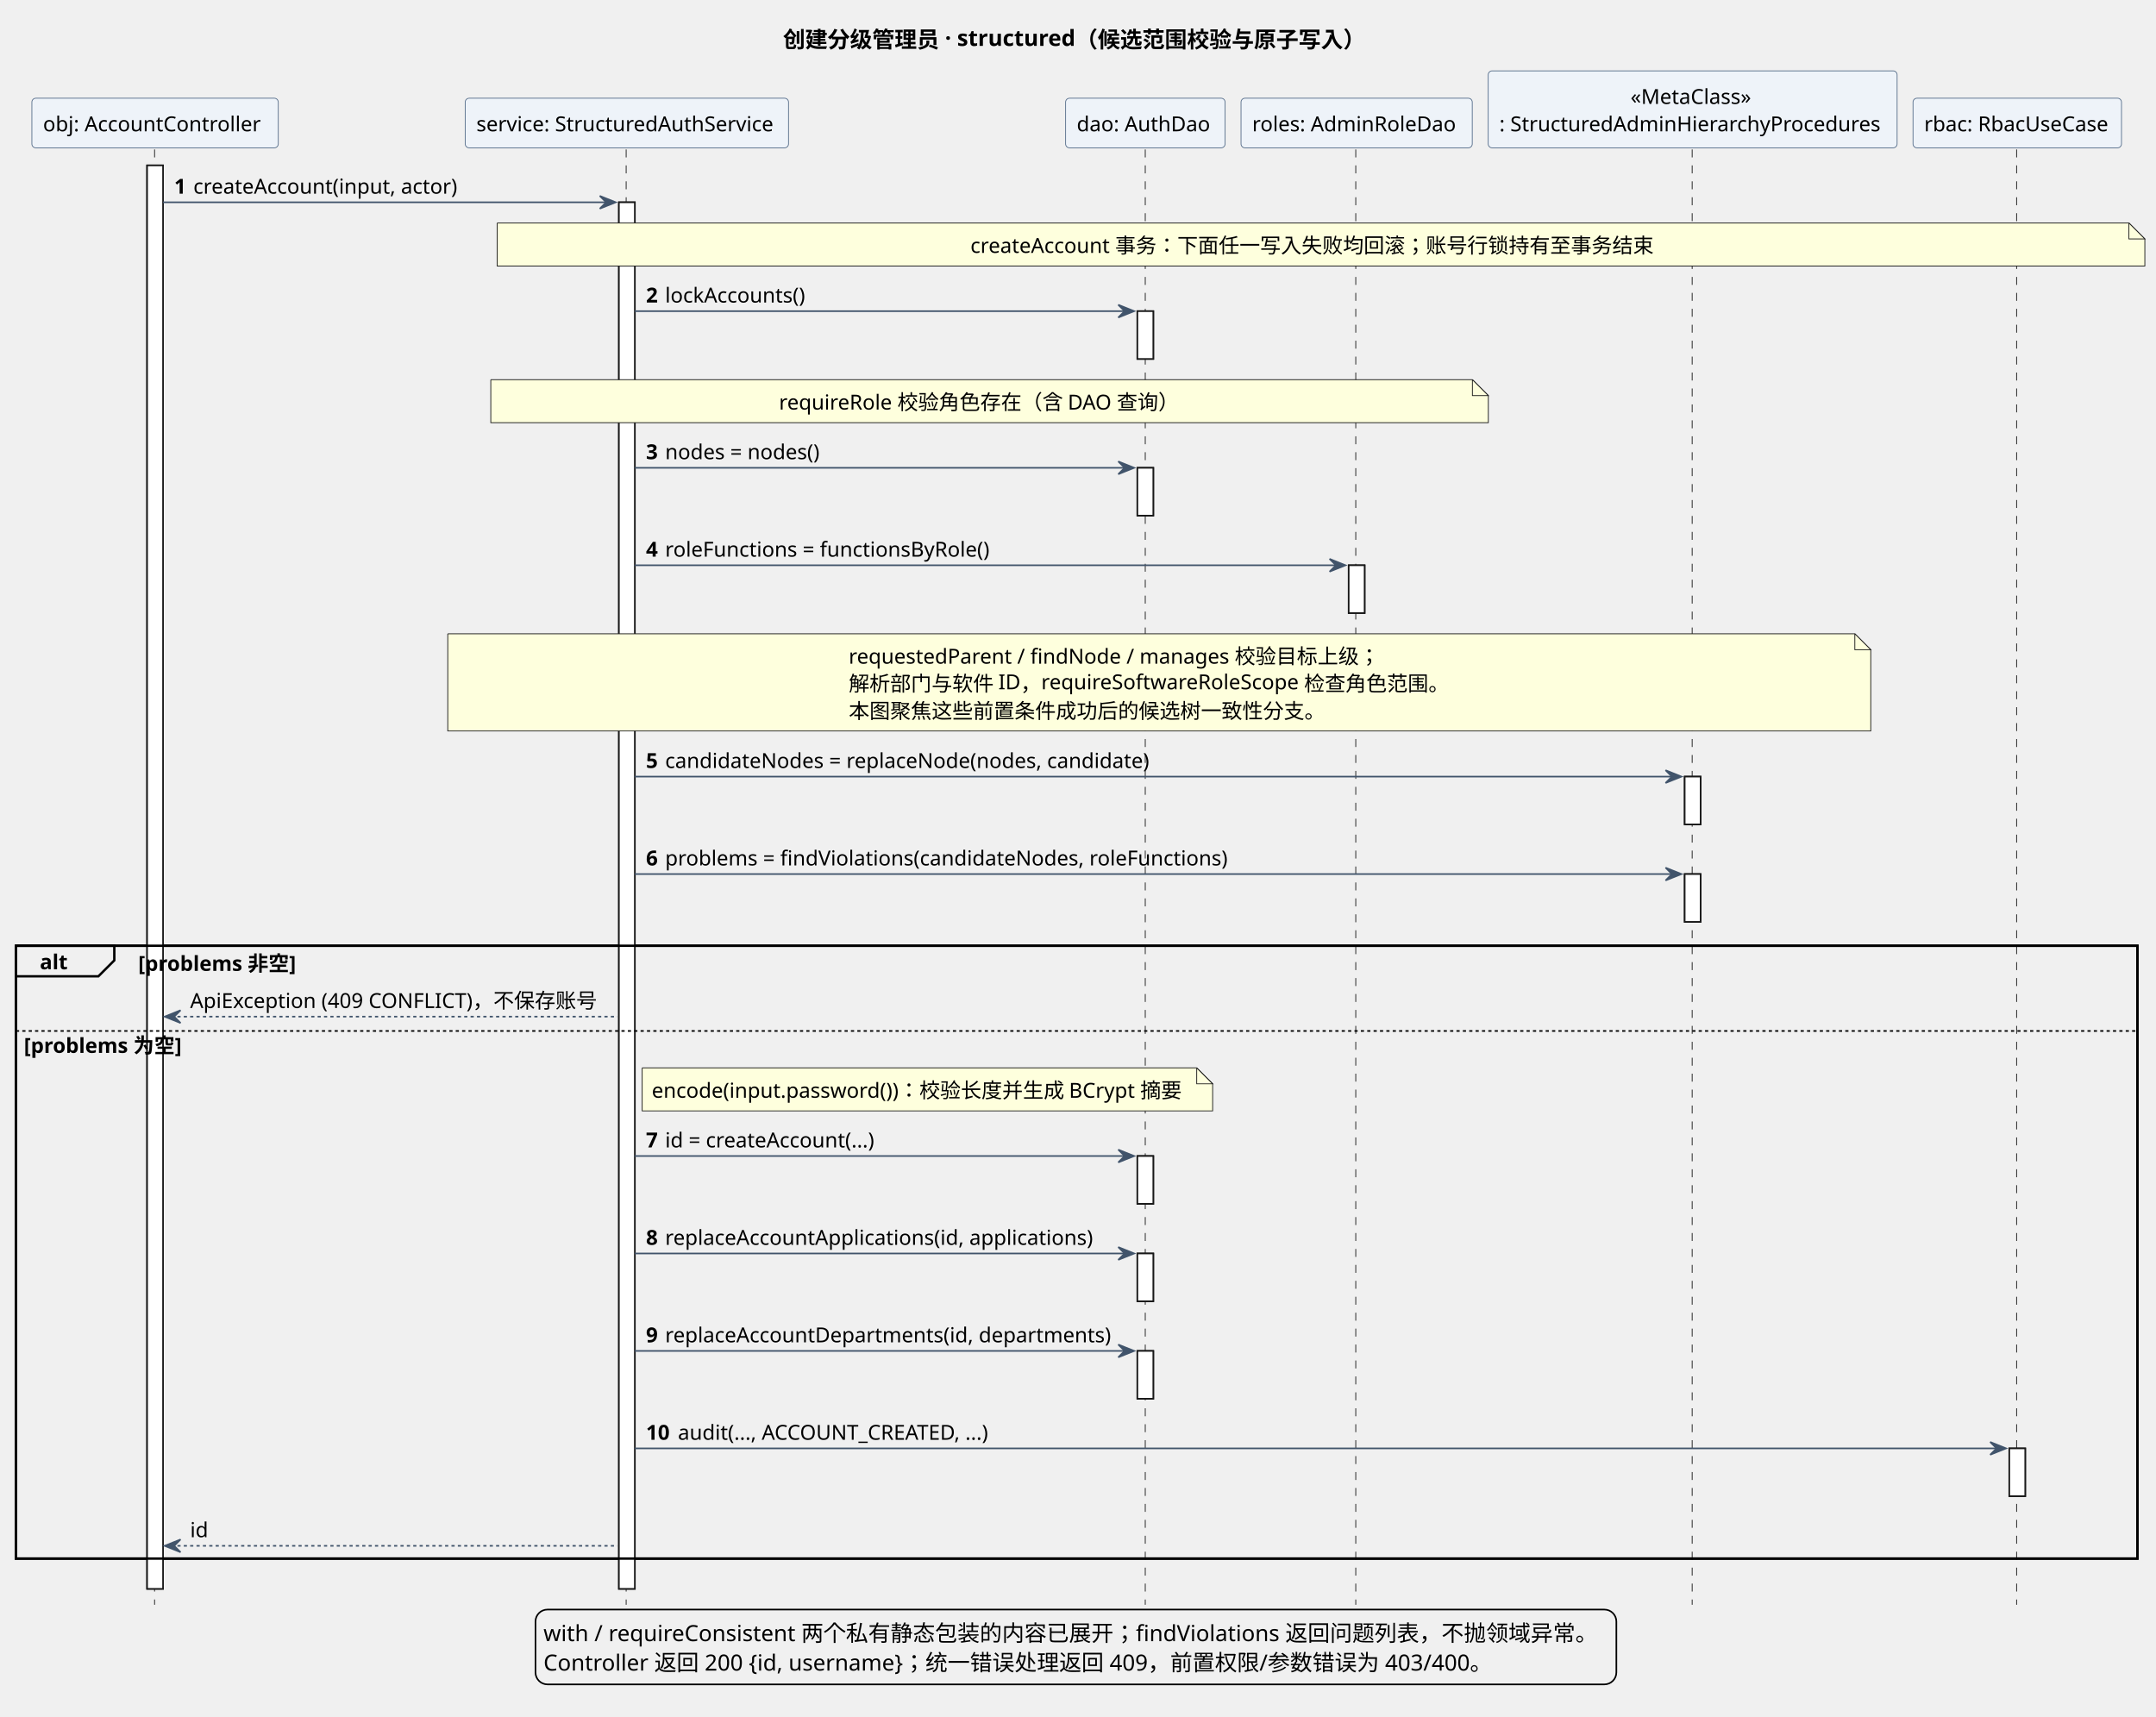
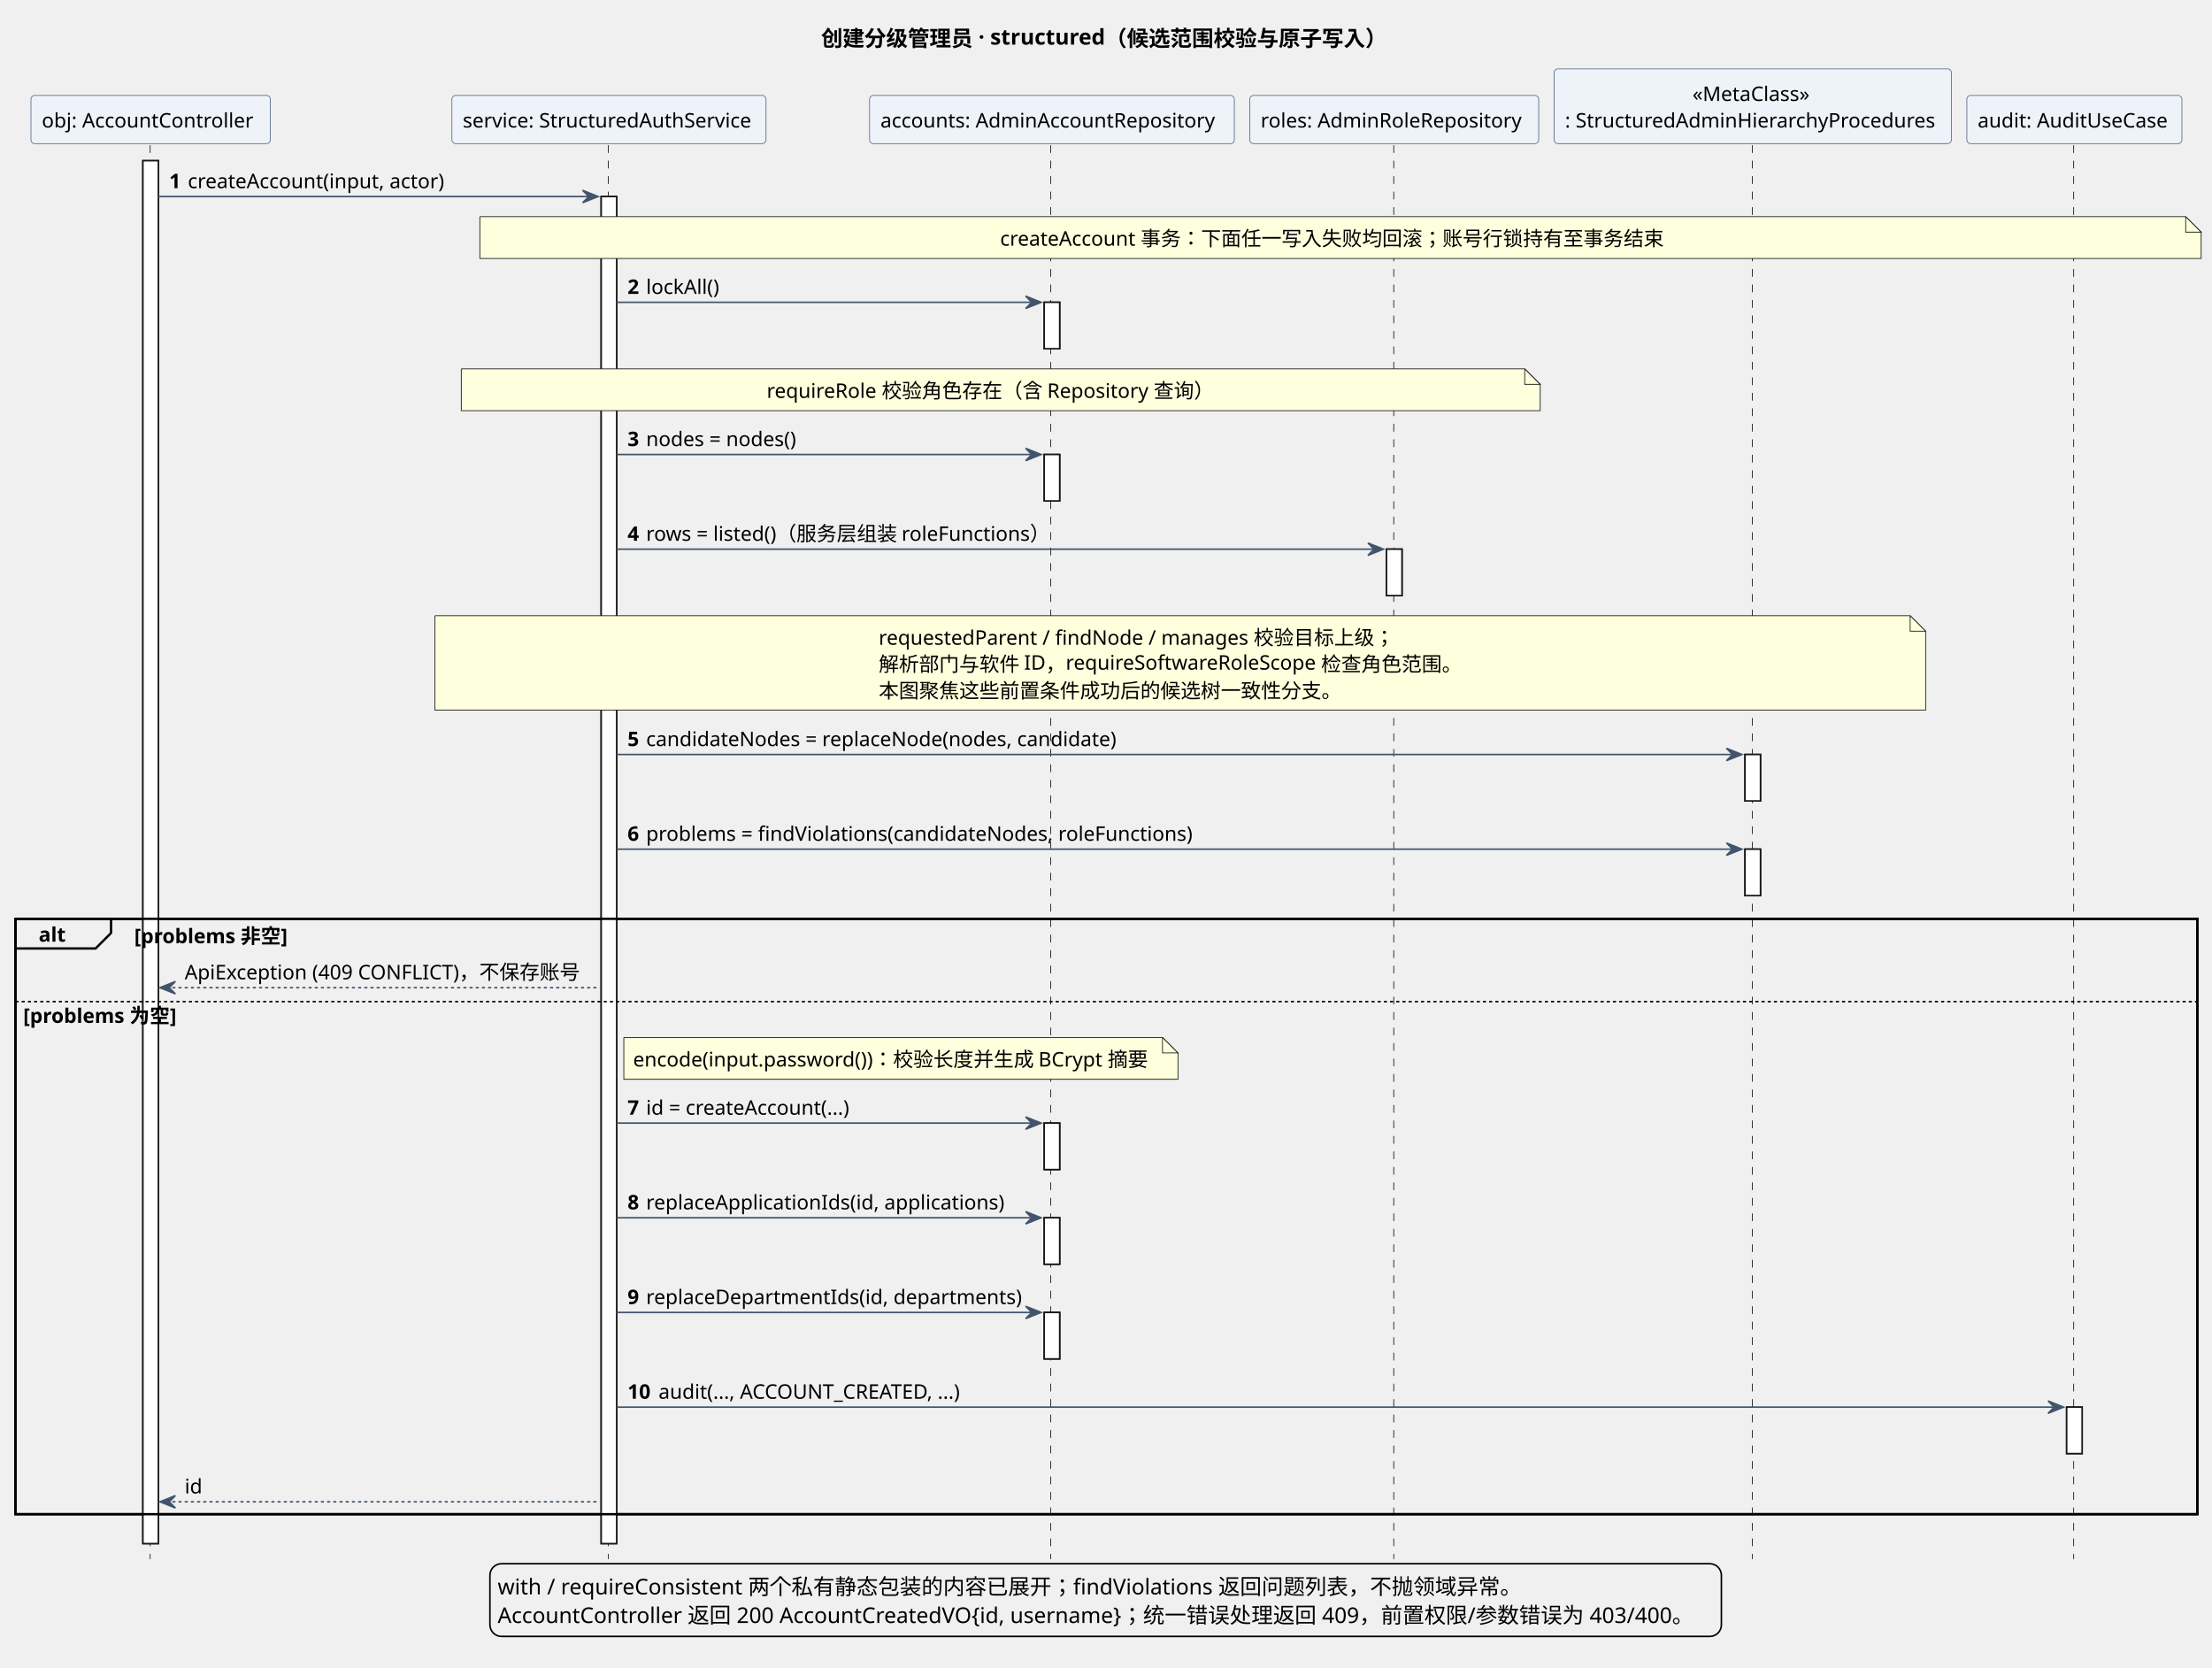
- <svg xmlns="http://www.w3.org/2000/svg" contentStyleType="text/css" data-diagram-type="SEQUENCE" height="1077px" preserveAspectRatio="none" style="width:1353px;height:1077px;background:#FFFFFF;" version="1.1" viewBox="0 0 1353 1077" width="1353px" zoomAndPan="magnify">
+ <svg xmlns="http://www.w3.org/2000/svg" contentStyleType="text/css" height="1077px" preserveAspectRatio="none" style="width:1429px;height:1077px;background:#FFFFFF;" version="1.1" viewBox="0 0 1429 1077" width="1429px" zoomAndPan="magnify">
  <defs />
  <g>
-     <text fill="#000000" font-family="Microsoft YaHei" font-size="14" font-weight="bold" lengthAdjust="spacing" textLength="367.691" x="491.351" y="29.814">创建分级管理员 · structured（候选范围校验与原子写入）</text>
-     <g>
-       <rect fill="#FFFFFF" height="893.312" style="stroke:#181818;stroke-width:1;" width="10" x="92.316" y="103.793" />
-     </g>
-     <g>
-       <rect fill="#FFFFFF" height="870.154" style="stroke:#181818;stroke-width:1;" width="10" x="388.392" y="126.951" />
-     </g>
-     <g>
-       <rect fill="#FFFFFF" height="30" style="stroke:#181818;stroke-width:1;" width="10" x="713.759" y="195.266" />
-     </g>
-     <g>
-       <rect fill="#FFFFFF" height="30" style="stroke:#181818;stroke-width:1;" width="10" x="713.759" y="293.582" />
-     </g>
-     <g>
-       <rect fill="#FFFFFF" height="30" style="stroke:#181818;stroke-width:1;" width="10" x="713.759" y="725.474" />
-     </g>
-     <g>
-       <rect fill="#FFFFFF" height="30" style="stroke:#181818;stroke-width:1;" width="10" x="713.759" y="786.632" />
-     </g>
-     <g>
-       <rect fill="#FFFFFF" height="30" style="stroke:#181818;stroke-width:1;" width="10" x="713.759" y="847.79" />
-     </g>
-     <g>
-       <rect fill="#FFFFFF" height="30" style="stroke:#181818;stroke-width:1;" width="10" x="846.364" y="354.739" />
-     </g>
-     <g>
-       <rect fill="#FFFFFF" height="30" style="stroke:#181818;stroke-width:1;" width="10" x="1057.223" y="487.37" />
-     </g>
-     <g>
-       <rect fill="#FFFFFF" height="30" style="stroke:#181818;stroke-width:1;" width="10" x="1057.223" y="548.528" />
-     </g>
-     <g>
-       <rect fill="#FFFFFF" height="30" style="stroke:#181818;stroke-width:1;" width="10" x="1260.935" y="908.947" />
-     </g>
-     <rect fill="transparent" height="384.577" style="stroke:#000000;stroke-width:1.5;" width="1331.342" x="10" y="593.528" />
-     <g>
-       <rect fill="transparent" height="913.312" width="8" x="93.316" y="93.793" />
-       <line style="stroke:#181818;stroke-width:0.5;stroke-dasharray:5.0,5.0;" x1="97" x2="97" y1="93.793" y2="1007.105" />
-     </g>
-     <g>
-       <rect fill="transparent" height="913.312" width="8" x="389.392" y="93.793" />
-       <line style="stroke:#181818;stroke-width:0.5;stroke-dasharray:5.0,5.0;" x1="392.948" x2="392.948" y1="93.793" y2="1007.105" />
-     </g>
-     <g>
-       <rect fill="transparent" height="913.312" width="8" x="714.759" y="93.793" />
-       <line style="stroke:#181818;stroke-width:0.5;stroke-dasharray:5.0,5.0;" x1="718.709" x2="718.709" y1="93.793" y2="1007.105" />
-     </g>
-     <g>
-       <rect fill="transparent" height="913.312" width="8" x="847.364" y="93.793" />
-       <line style="stroke:#181818;stroke-width:0.5;stroke-dasharray:5.0,5.0;" x1="850.808" x2="850.808" y1="93.793" y2="1007.105" />
-     </g>
-     <g>
-       <rect fill="transparent" height="913.312" width="8" x="1058.223" y="93.793" />
-       <line style="stroke:#181818;stroke-width:0.5;stroke-dasharray:5.0,5.0;" x1="1061.919" x2="1061.919" y1="93.793" y2="1007.105" />
-     </g>
-     <g>
-       <rect fill="transparent" height="913.312" width="8" x="1261.935" y="93.793" />
-       <line style="stroke:#181818;stroke-width:0.5;stroke-dasharray:5.0,5.0;" x1="1265.527" x2="1265.527" y1="93.793" y2="1007.105" />
-     </g>
+     <text fill="#000000" font-family="Microsoft YaHei" font-size="14" font-weight="bold" lengthAdjust="spacing" textLength="367.691" x="530.437" y="29.814">创建分级管理员 · structured（候选范围校验与原子写入）</text>
+     <rect fill="#FFFFFF" height="893.312" style="stroke:#181818;stroke-width:1.0;" width="10" x="92.316" y="103.793" />
+     <rect fill="#FFFFFF" height="870.154" style="stroke:#181818;stroke-width:1.0;" width="10" x="388.392" y="126.951" />
+     <rect fill="#FFFFFF" height="30" style="stroke:#181818;stroke-width:1.0;" width="10" x="674.581" y="195.266" />
+     <rect fill="#FFFFFF" height="30" style="stroke:#181818;stroke-width:1.0;" width="10" x="674.581" y="293.582" />
+     <rect fill="#FFFFFF" height="30" style="stroke:#181818;stroke-width:1.0;" width="10" x="674.581" y="725.474" />
+     <rect fill="#FFFFFF" height="30" style="stroke:#181818;stroke-width:1.0;" width="10" x="674.581" y="786.632" />
+     <rect fill="#FFFFFF" height="30" style="stroke:#181818;stroke-width:1.0;" width="10" x="674.581" y="847.79" />
+     <rect fill="#FFFFFF" height="30" style="stroke:#181818;stroke-width:1.0;" width="10" x="895.707" y="354.739" />
+     <rect fill="#FFFFFF" height="30" style="stroke:#181818;stroke-width:1.0;" width="10" x="1127.32" y="487.37" />
+     <rect fill="#FFFFFF" height="30" style="stroke:#181818;stroke-width:1.0;" width="10" x="1127.32" y="548.528" />
+     <rect fill="#FFFFFF" height="30" style="stroke:#181818;stroke-width:1.0;" width="10" x="1335.094" y="908.947" />
+     <rect fill="none" height="384.577" style="stroke:#000000;stroke-width:1.5;" width="1409.565" x="10" y="593.528" />
+     <line style="stroke:#181818;stroke-width:0.5;stroke-dasharray:5.0,5.0;" x1="97" x2="97" y1="93.793" y2="1007.105" />
+     <line style="stroke:#181818;stroke-width:0.5;stroke-dasharray:5.0,5.0;" x1="392.948" x2="392.948" y1="93.793" y2="1007.105" />
+     <line style="stroke:#181818;stroke-width:0.5;stroke-dasharray:5.0,5.0;" x1="678.763" x2="678.763" y1="93.793" y2="1007.105" />
+     <line style="stroke:#181818;stroke-width:0.5;stroke-dasharray:5.0,5.0;" x1="900.398" x2="900.398" y1="93.793" y2="1007.105" />
+     <line style="stroke:#181818;stroke-width:0.5;stroke-dasharray:5.0,5.0;" x1="1132.016" x2="1132.016" y1="93.793" y2="1007.105" />
+     <line style="stroke:#181818;stroke-width:0.5;stroke-dasharray:5.0,5.0;" x1="1339.624" x2="1339.624" y1="93.793" y2="1007.105" />
    <rect fill="#EEF3F9" height="31.158" rx="2.5" ry="2.5" style="stroke:#59708C;stroke-width:0.5;" width="154.632" x="20" y="61.635" />
    <text fill="#000000" font-family="Microsoft YaHei" font-size="13" lengthAdjust="spacing" textLength="140.632" x="27" y="82.391">obj: AccountController</text>
    <rect fill="#EEF3F9" height="31.158" rx="2.5" ry="2.5" style="stroke:#59708C;stroke-width:0.5;" width="202.887" x="291.948" y="61.635" />
    <text fill="#000000" font-family="Microsoft YaHei" font-size="13" lengthAdjust="spacing" textLength="188.887" x="298.948" y="82.391">service: StructuredAuthService</text>
-     <rect fill="#EEF3F9" height="31.158" rx="2.5" ry="2.5" style="stroke:#59708C;stroke-width:0.5;" width="100.1" x="668.709" y="61.635" />
-     <text fill="#000000" font-family="Microsoft YaHei" font-size="13" lengthAdjust="spacing" textLength="86.1" x="675.709" y="82.391">dao: AuthDao</text>
-     <rect fill="#EEF3F9" height="31.158" rx="2.5" ry="2.5" style="stroke:#59708C;stroke-width:0.5;" width="145.111" x="778.808" y="61.635" />
-     <text fill="#000000" font-family="Microsoft YaHei" font-size="13" lengthAdjust="spacing" textLength="131.111" x="785.808" y="82.391">roles: AdminRoleDao</text>
-     <rect fill="#EEF3F9" height="48.315" rx="2.5" ry="2.5" style="stroke:#59708C;stroke-width:0.5;" width="256.607" x="933.919" y="44.477" />
-     <text fill="#000000" font-family="Microsoft YaHei" font-size="13" lengthAdjust="spacing" textLength="77.93" x="1023.258" y="65.233">«MetaClass»</text>
-     <text fill="#000000" font-family="Microsoft YaHei" font-size="13" lengthAdjust="spacing" textLength="242.607" x="940.919" y="82.391">: StructuredAdminHierarchyProcedures</text>
-     <rect fill="#EEF3F9" height="31.158" rx="2.5" ry="2.5" style="stroke:#59708C;stroke-width:0.5;" width="130.816" x="1200.527" y="61.635" />
-     <text fill="#000000" font-family="Microsoft YaHei" font-size="13" lengthAdjust="spacing" textLength="116.816" x="1207.527" y="82.391">rbac: RbacUseCase</text>
-     <g>
-       <rect fill="#FFFFFF" height="893.312" style="stroke:#181818;stroke-width:1;" width="10" x="92.316" y="103.793" />
-     </g>
-     <g>
-       <rect fill="#FFFFFF" height="870.154" style="stroke:#181818;stroke-width:1;" width="10" x="388.392" y="126.951" />
-     </g>
-     <g>
-       <rect fill="#FFFFFF" height="30" style="stroke:#181818;stroke-width:1;" width="10" x="713.759" y="195.266" />
-     </g>
-     <g>
-       <rect fill="#FFFFFF" height="30" style="stroke:#181818;stroke-width:1;" width="10" x="713.759" y="293.582" />
-     </g>
-     <g>
-       <rect fill="#FFFFFF" height="30" style="stroke:#181818;stroke-width:1;" width="10" x="713.759" y="725.474" />
-     </g>
-     <g>
-       <rect fill="#FFFFFF" height="30" style="stroke:#181818;stroke-width:1;" width="10" x="713.759" y="786.632" />
-     </g>
-     <g>
-       <rect fill="#FFFFFF" height="30" style="stroke:#181818;stroke-width:1;" width="10" x="713.759" y="847.79" />
-     </g>
-     <g>
-       <rect fill="#FFFFFF" height="30" style="stroke:#181818;stroke-width:1;" width="10" x="846.364" y="354.739" />
-     </g>
-     <g>
-       <rect fill="#FFFFFF" height="30" style="stroke:#181818;stroke-width:1;" width="10" x="1057.223" y="487.37" />
-     </g>
-     <g>
-       <rect fill="#FFFFFF" height="30" style="stroke:#181818;stroke-width:1;" width="10" x="1057.223" y="548.528" />
-     </g>
-     <g>
-       <rect fill="#FFFFFF" height="30" style="stroke:#181818;stroke-width:1;" width="10" x="1260.935" y="908.947" />
-     </g>
-     <polygon fill="#41546B" points="376.392,122.951,386.392,126.951,376.392,130.951,380.392,126.951" style="stroke:#41546B;stroke-width:1;" />
-     <line style="stroke:#41546B;stroke-width:1;" x1="102.316" x2="382.392" y1="126.951" y2="126.951" />
+     <rect fill="#EEF3F9" height="31.158" rx="2.5" ry="2.5" style="stroke:#59708C;stroke-width:0.5;" width="235.635" x="561.763" y="61.635" />
+     <text fill="#000000" font-family="Microsoft YaHei" font-size="13" lengthAdjust="spacing" textLength="221.635" x="568.763" y="82.391">accounts: AdminAccountRepository</text>
+     <rect fill="#EEF3F9" height="31.158" rx="2.5" ry="2.5" style="stroke:#59708C;stroke-width:0.5;" width="186.618" x="807.398" y="61.635" />
+     <text fill="#000000" font-family="Microsoft YaHei" font-size="13" lengthAdjust="spacing" textLength="172.618" x="814.398" y="82.391">roles: AdminRoleRepository</text>
+     <rect fill="#EEF3F9" height="48.315" rx="2.5" ry="2.5" style="stroke:#59708C;stroke-width:0.5;" width="256.607" x="1004.016" y="44.477" />
+     <text fill="#000000" font-family="Microsoft YaHei" font-size="13" lengthAdjust="spacing" textLength="77.93" x="1093.355" y="65.233">«MetaClass»</text>
+     <text fill="#000000" font-family="Microsoft YaHei" font-size="13" lengthAdjust="spacing" textLength="242.607" x="1011.016" y="82.391">: StructuredAdminHierarchyProcedures</text>
+     <rect fill="#EEF3F9" height="31.158" rx="2.5" ry="2.5" style="stroke:#59708C;stroke-width:0.5;" width="138.941" x="1270.624" y="61.635" />
+     <text fill="#000000" font-family="Microsoft YaHei" font-size="13" lengthAdjust="spacing" textLength="124.941" x="1277.624" y="82.391">audit: AuditUseCase</text>
+     <rect fill="#FFFFFF" height="893.312" style="stroke:#181818;stroke-width:1.0;" width="10" x="92.316" y="103.793" />
+     <rect fill="#FFFFFF" height="870.154" style="stroke:#181818;stroke-width:1.0;" width="10" x="388.392" y="126.951" />
+     <rect fill="#FFFFFF" height="30" style="stroke:#181818;stroke-width:1.0;" width="10" x="674.581" y="195.266" />
+     <rect fill="#FFFFFF" height="30" style="stroke:#181818;stroke-width:1.0;" width="10" x="674.581" y="293.582" />
+     <rect fill="#FFFFFF" height="30" style="stroke:#181818;stroke-width:1.0;" width="10" x="674.581" y="725.474" />
+     <rect fill="#FFFFFF" height="30" style="stroke:#181818;stroke-width:1.0;" width="10" x="674.581" y="786.632" />
+     <rect fill="#FFFFFF" height="30" style="stroke:#181818;stroke-width:1.0;" width="10" x="674.581" y="847.79" />
+     <rect fill="#FFFFFF" height="30" style="stroke:#181818;stroke-width:1.0;" width="10" x="895.707" y="354.739" />
+     <rect fill="#FFFFFF" height="30" style="stroke:#181818;stroke-width:1.0;" width="10" x="1127.32" y="487.37" />
+     <rect fill="#FFFFFF" height="30" style="stroke:#181818;stroke-width:1.0;" width="10" x="1127.32" y="548.528" />
+     <rect fill="#FFFFFF" height="30" style="stroke:#181818;stroke-width:1.0;" width="10" x="1335.094" y="908.947" />
+     <polygon fill="#41546B" points="376.392,122.951,386.392,126.951,376.392,130.951,380.392,126.951" style="stroke:#41546B;stroke-width:1.0;" />
+     <line style="stroke:#41546B;stroke-width:1.0;" x1="102.316" x2="382.392" y1="126.951" y2="126.951" />
    <text fill="#000000" font-family="Microsoft YaHei" font-size="13" font-weight="bold" lengthAdjust="spacing" textLength="8.017" x="109.316" y="121.548">1</text>
    <text fill="#000000" font-family="Microsoft YaHei" font-size="13" lengthAdjust="spacing" textLength="169.641" x="121.333" y="121.548">createAccount(input, actor)</text>
-     <path d="M312,139.951 L312,166.951 L1346,166.951 L1346,149.951 L1336,139.951 L312,139.951 " fill="#FEFFDD" style="stroke:#181818;stroke-width:0.5;" />
-     <path d="M1336,139.951 L1336,149.951 L1346,149.951 L1336,139.951 " fill="#FEFFDD" style="stroke:#181818;stroke-width:0.5;" />
-     <text fill="#000000" font-family="Microsoft YaHei" font-size="13" lengthAdjust="spacing" textLength="431.425" x="608.985" y="158.706">createAccount 事务：下面任一写入失败均回滚；账号行锁持有至事务结束</text>
-     <polygon fill="#41546B" points="701.759,191.266,711.759,195.266,701.759,199.266,705.759,195.266" style="stroke:#41546B;stroke-width:1;" />
-     <line style="stroke:#41546B;stroke-width:1;" x1="398.392" x2="707.759" y1="195.266" y2="195.266" />
+     <path d="M310,139.951 L310,166.951 L1422,166.951 L1422,149.951 L1412,139.951 L310,139.951 " fill="#FEFFDD" style="stroke:#181818;stroke-width:0.5;" />
+     <path d="M1412,139.951 L1412,149.951 L1422,149.951 L1412,139.951 " fill="#FEFFDD" style="stroke:#181818;stroke-width:0.5;" />
+     <text fill="#000000" font-family="Microsoft YaHei" font-size="13" lengthAdjust="spacing" textLength="431.425" x="646.096" y="158.706">createAccount 事务：下面任一写入失败均回滚；账号行锁持有至事务结束</text>
+     <polygon fill="#41546B" points="662.581,191.266,672.581,195.266,662.581,199.266,666.581,195.266" style="stroke:#41546B;stroke-width:1.0;" />
+     <line style="stroke:#41546B;stroke-width:1.0;" x1="398.392" x2="668.581" y1="195.266" y2="195.266" />
    <text fill="#000000" font-family="Microsoft YaHei" font-size="13" font-weight="bold" lengthAdjust="spacing" textLength="8.017" x="405.392" y="189.864">2</text>
-     <text fill="#000000" font-family="Microsoft YaHei" font-size="13" lengthAdjust="spacing" textLength="91.336" x="417.409" y="189.864">lockAccounts()</text>
-     <path d="M308,238.266 L308,265.266 L934,265.266 L934,248.266 L924,238.266 L308,238.266 " fill="#FEFFDD" style="stroke:#181818;stroke-width:0.5;" />
-     <path d="M924,238.266 L924,248.266 L934,248.266 L924,238.266 " fill="#FEFFDD" style="stroke:#181818;stroke-width:0.5;" />
-     <text fill="#000000" font-family="Microsoft YaHei" font-size="13" lengthAdjust="spacing" textLength="256.236" x="488.868" y="257.022">requireRole 校验角色存在（含 DAO 查询）</text>
-     <polygon fill="#41546B" points="701.759,289.582,711.759,293.582,701.759,297.582,705.759,293.582" style="stroke:#41546B;stroke-width:1;" />
-     <line style="stroke:#41546B;stroke-width:1;" x1="398.392" x2="707.759" y1="293.582" y2="293.582" />
+     <text fill="#000000" font-family="Microsoft YaHei" font-size="13" lengthAdjust="spacing" textLength="50.07" x="417.409" y="189.864">lockAll()</text>
+     <path d="M298,238.266 L298,265.266 L995,265.266 L995,248.266 L985,238.266 L298,238.266 " fill="#FEFFDD" style="stroke:#181818;stroke-width:0.5;" />
+     <path d="M985,238.266 L985,248.266 L995,248.266 L985,238.266 " fill="#FEFFDD" style="stroke:#181818;stroke-width:0.5;" />
+     <text fill="#000000" font-family="Microsoft YaHei" font-size="13" lengthAdjust="spacing" textLength="293.452" x="495.308" y="257.022">requireRole 校验角色存在（含 Repository 查询）</text>
+     <polygon fill="#41546B" points="662.581,289.582,672.581,293.582,662.581,297.582,666.581,293.582" style="stroke:#41546B;stroke-width:1.0;" />
+     <line style="stroke:#41546B;stroke-width:1.0;" x1="398.392" x2="668.581" y1="293.582" y2="293.582" />
    <text fill="#000000" font-family="Microsoft YaHei" font-size="13" font-weight="bold" lengthAdjust="spacing" textLength="8.017" x="405.392" y="288.179">3</text>
    <text fill="#000000" font-family="Microsoft YaHei" font-size="13" lengthAdjust="spacing" textLength="101.988" x="417.409" y="288.179">nodes = nodes()</text>
-     <polygon fill="#41546B" points="834.364,350.739,844.364,354.739,834.364,358.739,838.364,354.739" style="stroke:#41546B;stroke-width:1;" />
-     <line style="stroke:#41546B;stroke-width:1;" x1="398.392" x2="840.364" y1="354.739" y2="354.739" />
+     <polygon fill="#41546B" points="883.707,350.739,893.707,354.739,883.707,358.739,887.707,354.739" style="stroke:#41546B;stroke-width:1.0;" />
+     <line style="stroke:#41546B;stroke-width:1.0;" x1="398.392" x2="889.707" y1="354.739" y2="354.739" />
    <text fill="#000000" font-family="Microsoft YaHei" font-size="13" font-weight="bold" lengthAdjust="spacing" textLength="8.017" x="405.392" y="349.337">4</text>
-     <text fill="#000000" font-family="Microsoft YaHei" font-size="13" lengthAdjust="spacing" textLength="210.393" x="417.409" y="349.337">roleFunctions = functionsByRole()</text>
-     <path d="M281,397.739 L281,458.739 L1174,458.739 L1174,407.739 L1164,397.739 L281,397.739 " fill="#FEFFDD" style="stroke:#181818;stroke-width:0.5;" />
-     <path d="M1164,397.739 L1164,407.739 L1174,407.739 L1164,397.739 " fill="#FEFFDD" style="stroke:#181818;stroke-width:0.5;" />
-     <text fill="#000000" font-family="Microsoft YaHei" font-size="13" lengthAdjust="spacing" textLength="339.358" x="532.618" y="416.495">requestedParent / findNode / manages 校验目标上级；</text>
-     <text fill="#000000" font-family="Microsoft YaHei" font-size="13" lengthAdjust="spacing" textLength="381.342" x="532.618" y="433.652">解析部门与软件 ID，requireSoftwareRoleScope 检查角色范围。</text>
-     <text fill="#000000" font-family="Microsoft YaHei" font-size="13" lengthAdjust="spacing" textLength="299" x="532.618" y="450.81">本图聚焦这些前置条件成功后的候选树一致性分支。</text>
-     <polygon fill="#41546B" points="1045.223,483.37,1055.223,487.37,1045.223,491.37,1049.223,487.37" style="stroke:#41546B;stroke-width:1;" />
-     <line style="stroke:#41546B;stroke-width:1;" x1="398.392" x2="1051.223" y1="487.37" y2="487.37" />
+     <text fill="#000000" font-family="Microsoft YaHei" font-size="13" lengthAdjust="spacing" textLength="267.954" x="417.409" y="349.337">rows = listed()（服务层组装 roleFunctions）</text>
+     <path d="M281,397.739 L281,458.739 L1244,458.739 L1244,407.739 L1234,397.739 L281,397.739 " fill="#FEFFDD" style="stroke:#181818;stroke-width:0.5;" />
+     <path d="M1234,397.739 L1234,407.739 L1244,407.739 L1234,397.739 " fill="#FEFFDD" style="stroke:#181818;stroke-width:0.5;" />
+     <text fill="#000000" font-family="Microsoft YaHei" font-size="13" lengthAdjust="spacing" textLength="339.358" x="567.667" y="416.495">requestedParent / findNode / manages 校验目标上级；</text>
+     <text fill="#000000" font-family="Microsoft YaHei" font-size="13" lengthAdjust="spacing" textLength="381.342" x="567.667" y="433.652">解析部门与软件 ID，requireSoftwareRoleScope 检查角色范围。</text>
+     <text fill="#000000" font-family="Microsoft YaHei" font-size="13" lengthAdjust="spacing" textLength="299" x="567.667" y="450.81">本图聚焦这些前置条件成功后的候选树一致性分支。</text>
+     <polygon fill="#41546B" points="1115.32,483.37,1125.32,487.37,1115.32,491.37,1119.32,487.37" style="stroke:#41546B;stroke-width:1.0;" />
+     <line style="stroke:#41546B;stroke-width:1.0;" x1="398.392" x2="1121.32" y1="487.37" y2="487.37" />
    <text fill="#000000" font-family="Microsoft YaHei" font-size="13" font-weight="bold" lengthAdjust="spacing" textLength="8.017" x="405.392" y="481.968">5</text>
    <text fill="#000000" font-family="Microsoft YaHei" font-size="13" lengthAdjust="spacing" textLength="313.65" x="417.409" y="481.968">candidateNodes = replaceNode(nodes, candidate)</text>
-     <polygon fill="#41546B" points="1045.223,544.528,1055.223,548.528,1045.223,552.528,1049.223,548.528" style="stroke:#41546B;stroke-width:1;" />
-     <line style="stroke:#41546B;stroke-width:1;" x1="398.392" x2="1051.223" y1="548.528" y2="548.528" />
+     <polygon fill="#41546B" points="1115.32,544.528,1125.32,548.528,1115.32,552.528,1119.32,548.528" style="stroke:#41546B;stroke-width:1.0;" />
+     <line style="stroke:#41546B;stroke-width:1.0;" x1="398.392" x2="1121.32" y1="548.528" y2="548.528" />
    <text fill="#000000" font-family="Microsoft YaHei" font-size="13" font-weight="bold" lengthAdjust="spacing" textLength="8.017" x="405.392" y="543.125">6</text>
    <text fill="#000000" font-family="Microsoft YaHei" font-size="13" lengthAdjust="spacing" textLength="363.772" x="417.409" y="543.125">problems = findViolations(candidateNodes, roleFunctions)</text>
-     <path d="M10,593.528 L71.739,593.528 L71.739,602.686 L61.739,612.686 L10,612.686 L10,593.528 " fill="transparent" style="stroke:#000000;stroke-width:1.5;" />
-     <rect fill="transparent" height="384.577" style="stroke:#000000;stroke-width:1.5;" width="1331.342" x="10" y="593.528" />
+     <path d="M10,593.528 L71.739,593.528 L71.739,602.686 L61.739,612.686 L10,612.686 L10,593.528 " fill="none" style="stroke:#000000;stroke-width:1.5;" />
+     <rect fill="none" height="384.577" style="stroke:#000000;stroke-width:1.5;" width="1409.565" x="10" y="593.528" />
    <text fill="#000000" font-family="Microsoft YaHei" font-size="13" font-weight="bold" lengthAdjust="spacing" textLength="16.739" x="25" y="608.283">alt</text>
    <text fill="#000000" font-family="Microsoft YaHei" font-size="13" font-weight="bold" lengthAdjust="spacing" textLength="101.969" x="86.739" y="609.283">[problems 非空]</text>
-     <polygon fill="#41546B" points="113.316,634.001,103.316,638.001,113.316,642.001,109.316,638.001" style="stroke:#41546B;stroke-width:1;" />
-     <line style="stroke:#41546B;stroke-width:1;stroke-dasharray:2.0,2.0;" x1="107.316" x2="387.392" y1="638.001" y2="638.001" />
+     <polygon fill="#41546B" points="113.316,634.001,103.316,638.001,113.316,642.001,109.316,638.001" style="stroke:#41546B;stroke-width:1.0;" />
+     <line style="stroke:#41546B;stroke-width:1.0;stroke-dasharray:2.0,2.0;" x1="107.316" x2="387.392" y1="638.001" y2="638.001" />
    <text fill="#000000" font-family="Microsoft YaHei" font-size="13" lengthAdjust="spacing" textLength="262.076" x="119.316" y="632.599">ApiException (409 CONFLICT)，不保存账号</text>
-     <line style="stroke:#000000;stroke-width:1;stroke-dasharray:2.0,2.0;" x1="10" x2="1341.342" y1="647.001" y2="647.001" />
+     <line style="stroke:#000000;stroke-width:1.0;stroke-dasharray:2.0,2.0;" x1="10" x2="1419.565" y1="647.001" y2="647.001" />
    <text fill="#000000" font-family="Microsoft YaHei" font-size="13" font-weight="bold" lengthAdjust="spacing" textLength="101.969" x="15" y="660.756">[problems 为空]</text>
    <path d="M403,670.159 L403,697.159 L761,697.159 L761,680.159 L751,670.159 L403,670.159 " fill="#FEFFDD" style="stroke:#181818;stroke-width:0.5;" />
    <path d="M751,670.159 L751,680.159 L761,680.159 L751,670.159 " fill="#FEFFDD" style="stroke:#181818;stroke-width:0.5;" />
    <text fill="#000000" font-family="Microsoft YaHei" font-size="13" lengthAdjust="spacing" textLength="337.854" x="409" y="688.914">encode(input.password())：校验长度并生成 BCrypt 摘要</text>
-     <polygon fill="#41546B" points="701.759,721.474,711.759,725.474,701.759,729.474,705.759,725.474" style="stroke:#41546B;stroke-width:1;" />
-     <line style="stroke:#41546B;stroke-width:1;" x1="398.392" x2="707.759" y1="725.474" y2="725.474" />
+     <polygon fill="#41546B" points="662.581,721.474,672.581,725.474,662.581,729.474,666.581,725.474" style="stroke:#41546B;stroke-width:1.0;" />
+     <line style="stroke:#41546B;stroke-width:1.0;" x1="398.392" x2="668.581" y1="725.474" y2="725.474" />
    <text fill="#000000" font-family="Microsoft YaHei" font-size="13" font-weight="bold" lengthAdjust="spacing" textLength="8.017" x="405.392" y="720.072">7</text>
    <text fill="#000000" font-family="Microsoft YaHei" font-size="13" lengthAdjust="spacing" textLength="136.76" x="417.409" y="720.072">id = createAccount(...)</text>
-     <polygon fill="#41546B" points="701.759,782.632,711.759,786.632,701.759,790.632,705.759,786.632" style="stroke:#41546B;stroke-width:1;" />
-     <line style="stroke:#41546B;stroke-width:1;" x1="398.392" x2="707.759" y1="786.632" y2="786.632" />
+     <polygon fill="#41546B" points="662.581,782.632,672.581,786.632,662.581,790.632,666.581,786.632" style="stroke:#41546B;stroke-width:1.0;" />
+     <line style="stroke:#41546B;stroke-width:1.0;" x1="398.392" x2="668.581" y1="786.632" y2="786.632" />
    <text fill="#000000" font-family="Microsoft YaHei" font-size="13" font-weight="bold" lengthAdjust="spacing" textLength="8.017" x="405.392" y="781.23">8</text>
-     <text fill="#000000" font-family="Microsoft YaHei" font-size="13" lengthAdjust="spacing" textLength="275.914" x="417.409" y="781.23">replaceAccountApplications(id, applications)</text>
-     <polygon fill="#41546B" points="701.759,843.79,711.759,847.79,701.759,851.79,705.759,847.79" style="stroke:#41546B;stroke-width:1;" />
-     <line style="stroke:#41546B;stroke-width:1;" x1="398.392" x2="707.759" y1="847.79" y2="847.79" />
+     <text fill="#000000" font-family="Microsoft YaHei" font-size="13" lengthAdjust="spacing" textLength="236.736" x="417.409" y="781.23">replaceApplicationIds(id, applications)</text>
+     <polygon fill="#41546B" points="662.581,843.79,672.581,847.79,662.581,851.79,666.581,847.79" style="stroke:#41546B;stroke-width:1.0;" />
+     <line style="stroke:#41546B;stroke-width:1.0;" x1="398.392" x2="668.581" y1="847.79" y2="847.79" />
    <text fill="#000000" font-family="Microsoft YaHei" font-size="13" font-weight="bold" lengthAdjust="spacing" textLength="8.017" x="405.392" y="842.387">9</text>
-     <text fill="#000000" font-family="Microsoft YaHei" font-size="13" lengthAdjust="spacing" textLength="284.35" x="417.409" y="842.387">replaceAccountDepartments(id, departments)</text>
-     <polygon fill="#41546B" points="1248.935,904.947,1258.935,908.947,1248.935,912.947,1252.935,908.947" style="stroke:#41546B;stroke-width:1;" />
-     <line style="stroke:#41546B;stroke-width:1;" x1="398.392" x2="1254.935" y1="908.947" y2="908.947" />
+     <text fill="#000000" font-family="Microsoft YaHei" font-size="13" lengthAdjust="spacing" textLength="245.172" x="417.409" y="842.387">replaceDepartmentIds(id, departments)</text>
+     <polygon fill="#41546B" points="1323.094,904.947,1333.094,908.947,1323.094,912.947,1327.094,908.947" style="stroke:#41546B;stroke-width:1.0;" />
+     <line style="stroke:#41546B;stroke-width:1.0;" x1="398.392" x2="1329.094" y1="908.947" y2="908.947" />
    <text fill="#000000" font-family="Microsoft YaHei" font-size="13" font-weight="bold" lengthAdjust="spacing" textLength="16.034" x="405.392" y="903.545">10</text>
    <text fill="#000000" font-family="Microsoft YaHei" font-size="13" lengthAdjust="spacing" textLength="201.894" x="425.426" y="903.545">audit(..., ACCOUNT_CREATED, ...)</text>
-     <polygon fill="#41546B" points="113.316,966.105,103.316,970.105,113.316,974.105,109.316,970.105" style="stroke:#41546B;stroke-width:1;" />
-     <line style="stroke:#41546B;stroke-width:1;stroke-dasharray:2.0,2.0;" x1="107.316" x2="387.392" y1="970.105" y2="970.105" />
+     <polygon fill="#41546B" points="113.316,966.105,103.316,970.105,113.316,974.105,109.316,970.105" style="stroke:#41546B;stroke-width:1.0;" />
+     <line style="stroke:#41546B;stroke-width:1.0;stroke-dasharray:2.0,2.0;" x1="107.316" x2="387.392" y1="970.105" y2="970.105" />
    <text fill="#000000" font-family="Microsoft YaHei" font-size="13" lengthAdjust="spacing" textLength="11.775" x="119.316" y="964.703">id</text>
-     <rect fill="transparent" height="46.955" id="_legend" rx="7.5" ry="7.5" style="stroke:#000000;stroke-width:1;" width="678.302" x="336.046" y="1010.105" />
-     <text fill="#000000" font-family="Microsoft YaHei" font-size="14" lengthAdjust="spacing" textLength="668.302" x="341.046" y="1029.918">with / requireConsistent 两个私有静态包装的内容已展开；findViolations 返回问题列表，不抛领域异常。</text>
-     <text fill="#000000" font-family="Microsoft YaHei" font-size="14" lengthAdjust="spacing" textLength="601.658" x="341.046" y="1048.396">Controller 返回 200 {id, username}；统一错误处理返回 409，前置权限/参数错误为 403/400。</text>
+     <rect fill="none" height="46.955" id="_legend" rx="7.5" ry="7.5" style="stroke:#000000;stroke-width:1.0;" width="795.565" x="316.5" y="1010.105" />
+     <text fill="#000000" font-family="Microsoft YaHei" font-size="14" lengthAdjust="spacing" textLength="668.302" x="321.5" y="1029.918">with / requireConsistent 两个私有静态包装的内容已展开；findViolations 返回问题列表，不抛领域异常。</text>
+     <text fill="#000000" font-family="Microsoft YaHei" font-size="14" lengthAdjust="spacing" textLength="785.565" x="321.5" y="1048.396">AccountController 返回 200 AccountCreatedVO{id, username}；统一错误处理返回 409，前置权限/参数错误为 403/400。</text>
  </g>
</svg>
